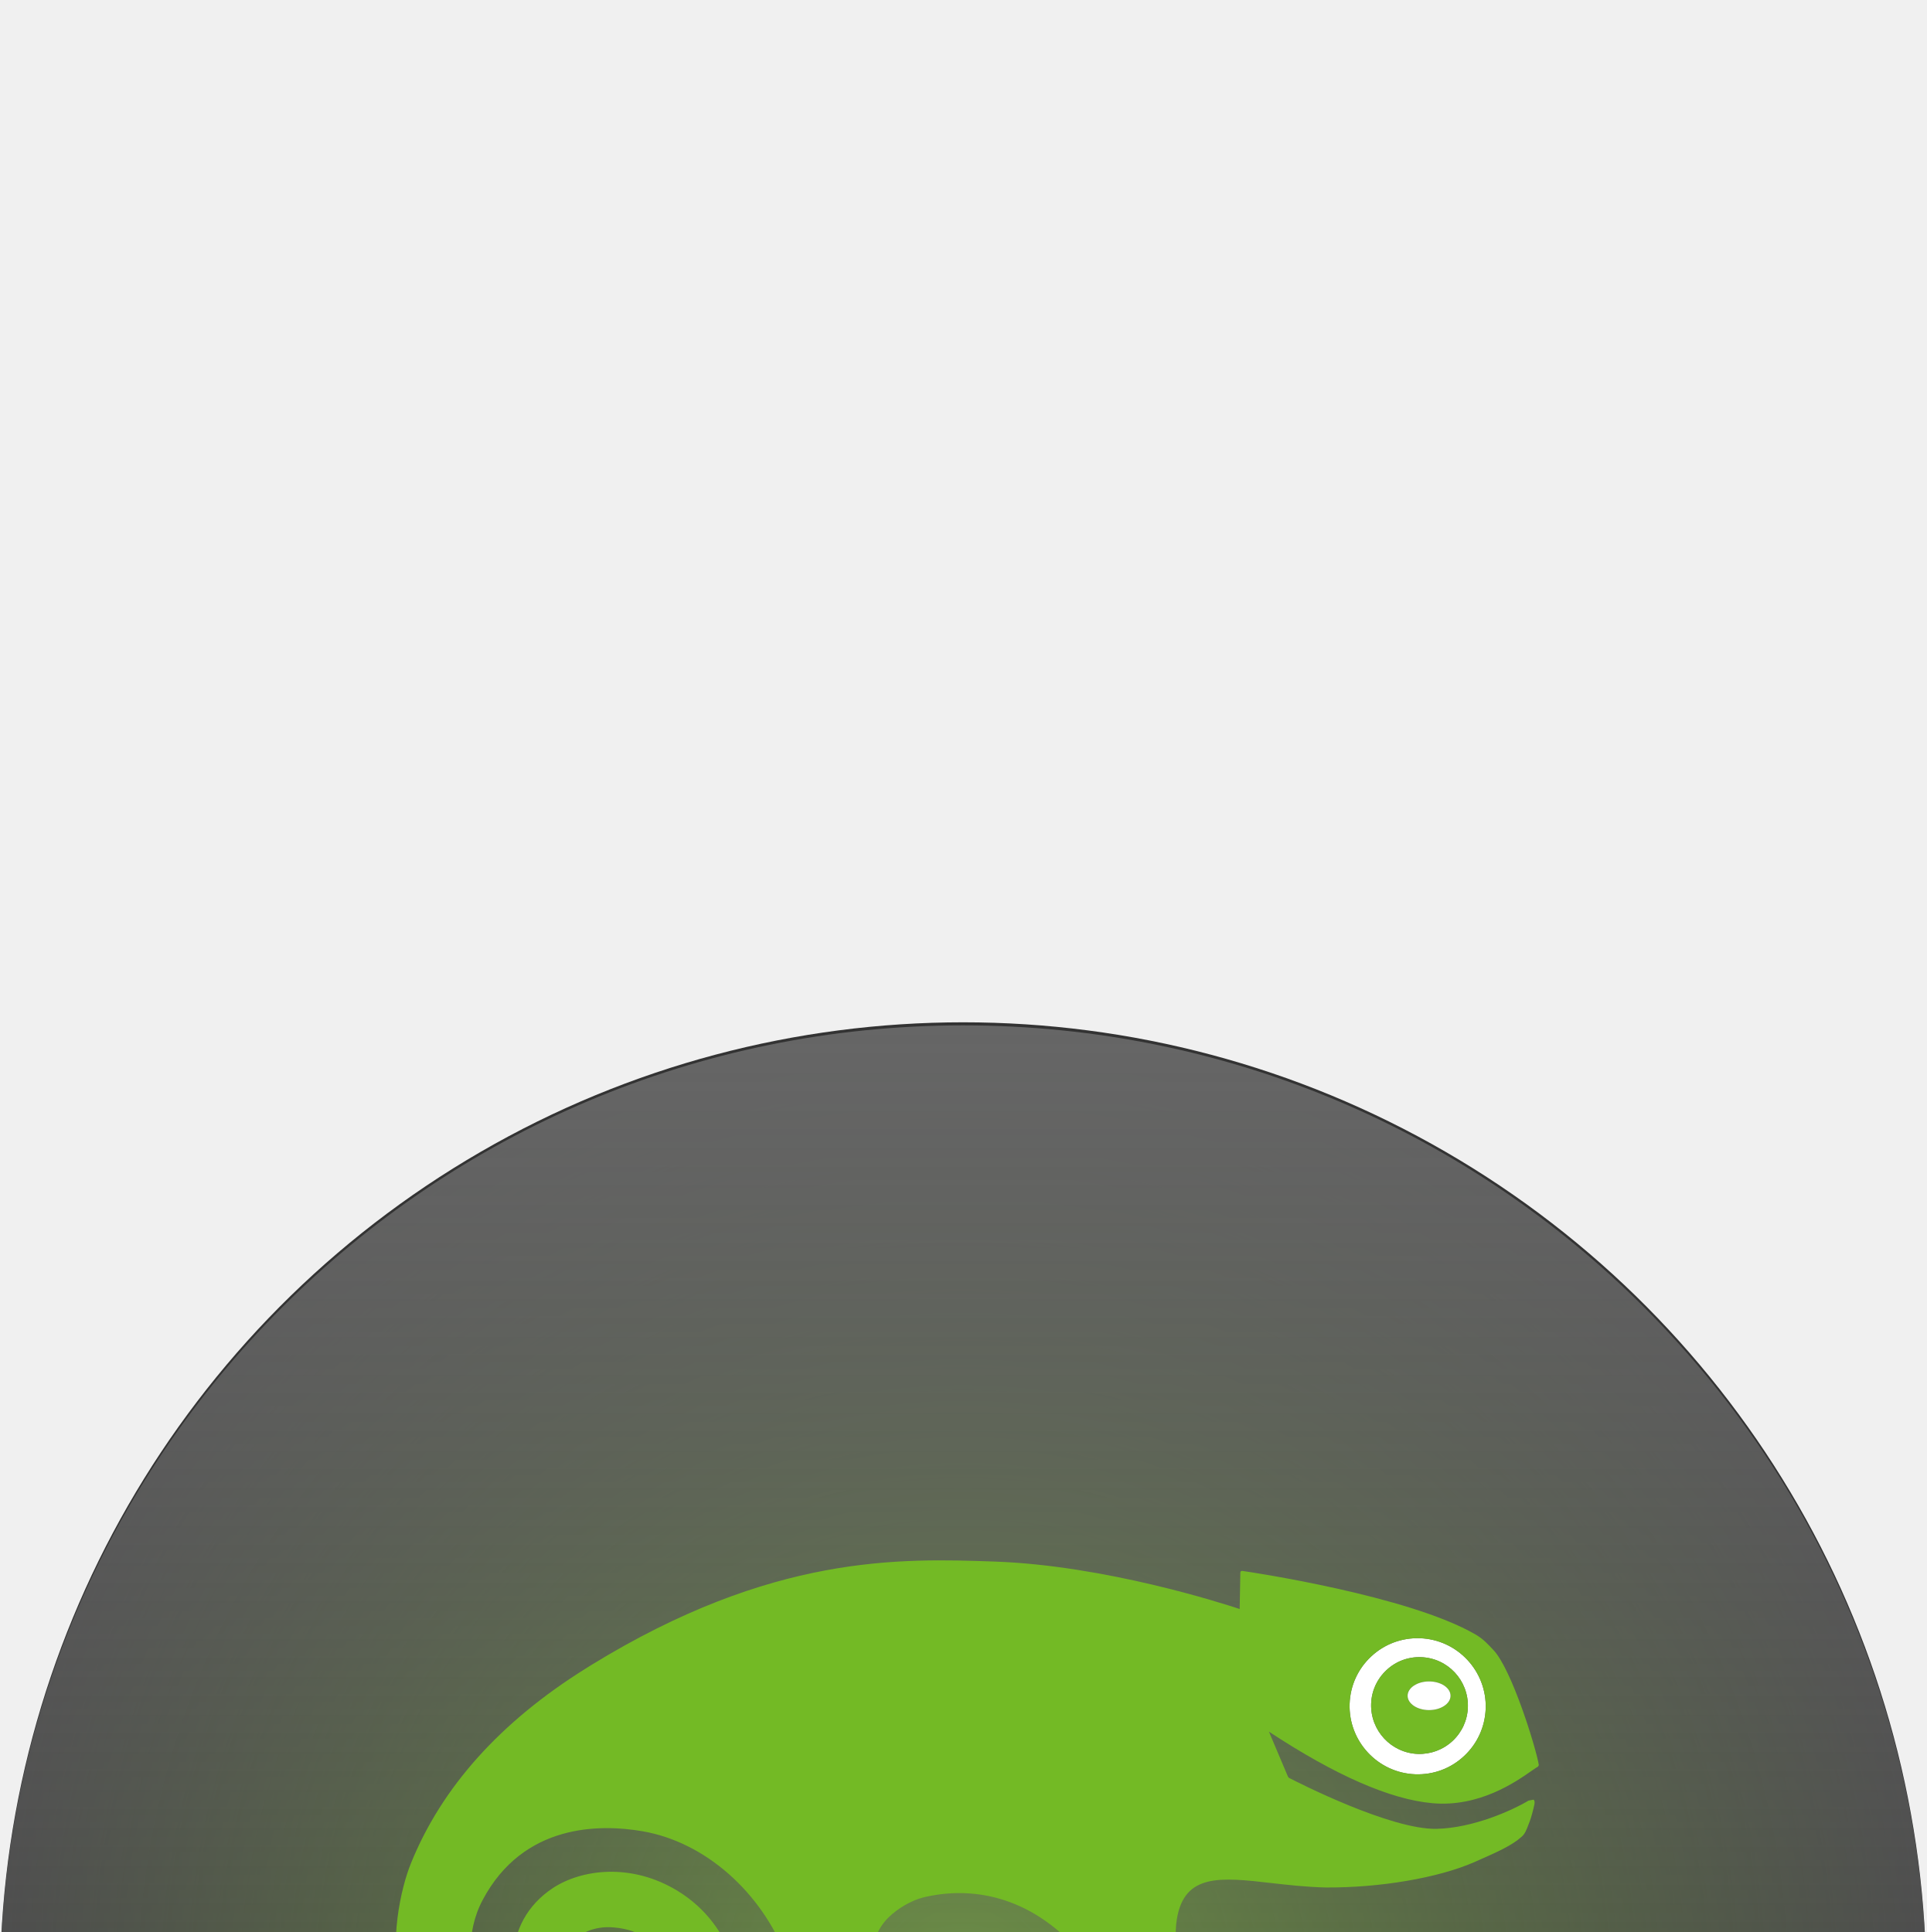
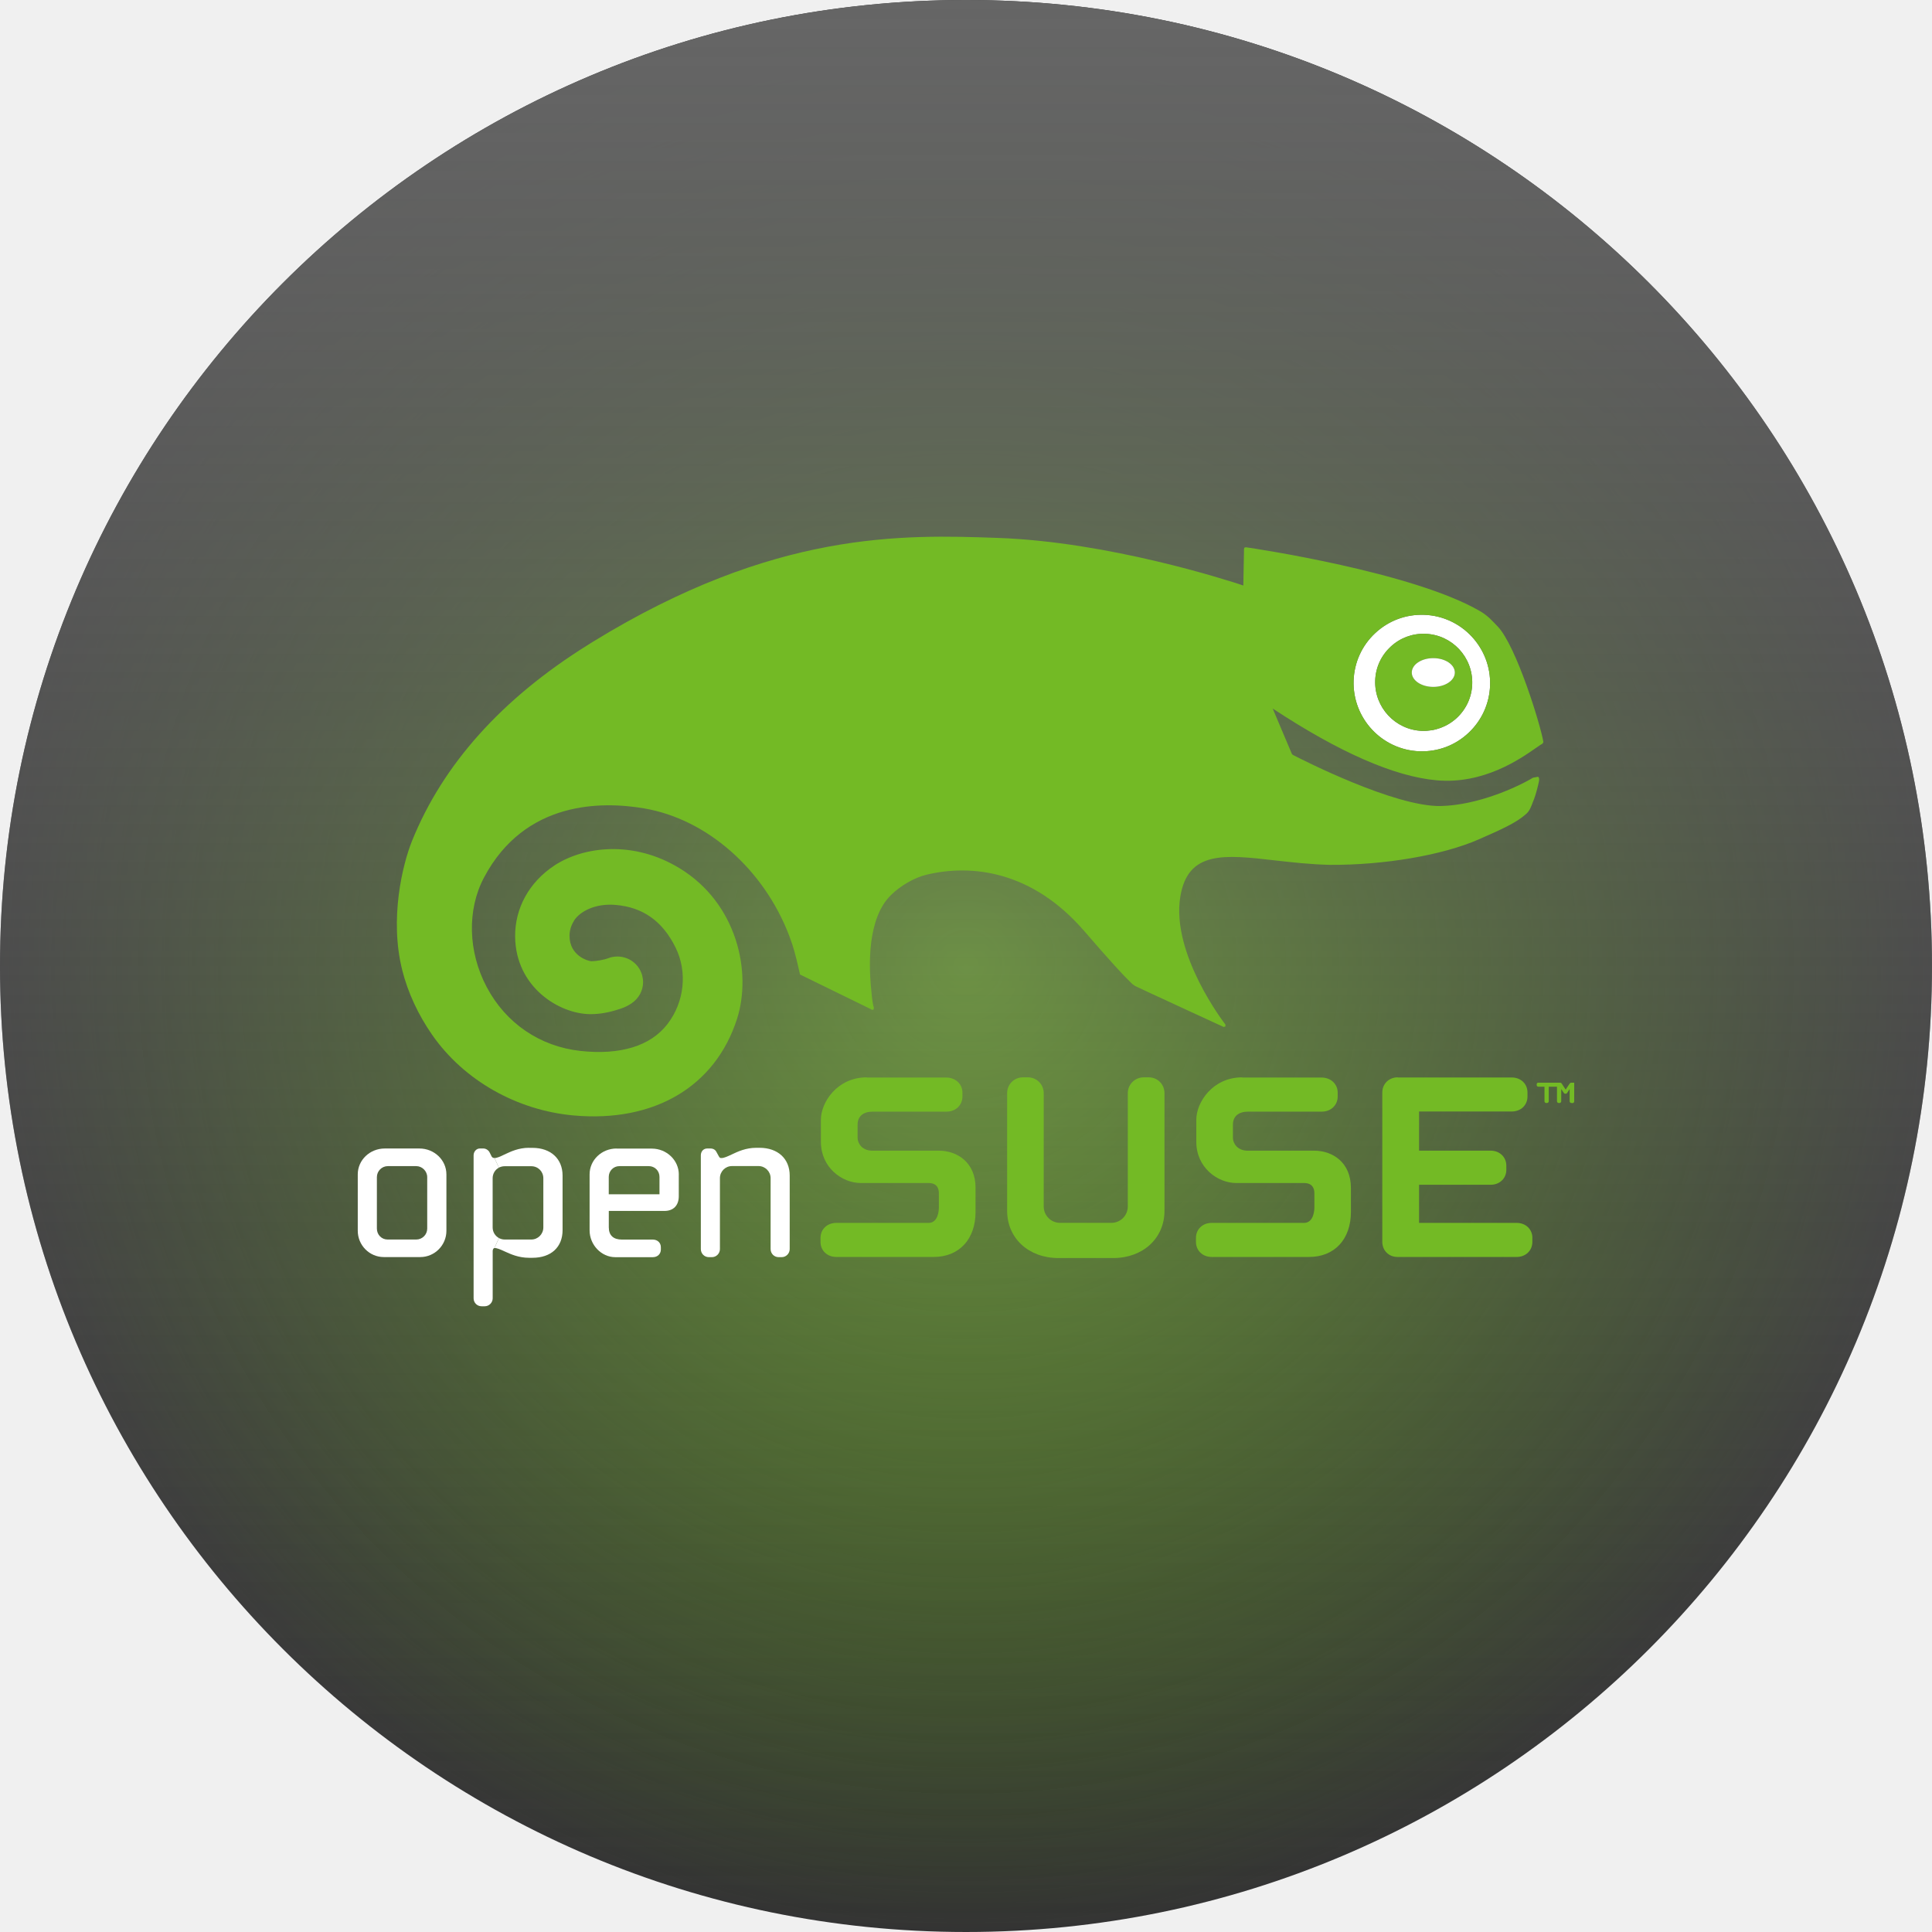
- <svg xmlns="http://www.w3.org/2000/svg" xmlns:ns1="http://www.openswatchbook.org/uri/2009/osb" xmlns:xlink="http://www.w3.org/1999/xlink" id="svg3004" version="1.1" width="100%" height="100%" xml:space="preserve">
+ <svg xmlns="http://www.w3.org/2000/svg" xmlns:ns1="http://www.openswatchbook.org/uri/2009/osb" xmlns:xlink="http://www.w3.org/1999/xlink" id="svg3004" version="1.1" width="270" height="270" xml:space="preserve">
  <defs id="defs3008">
    <linearGradient id="linearGradient4028">
      <stop style="stop-color:#73ba25;stop-opacity:1;" offset="0" id="stop4030" />
      <stop style="stop-color:#73ba25;stop-opacity:0;" offset="1" id="stop4032" />
    </linearGradient>
    <linearGradient id="linearGradient4164">
      <stop style="stop-color:#a80030;stop-opacity:1;" offset="0" id="stop4166" />
      <stop style="stop-color:#a80030;stop-opacity:0;" offset="1" id="stop4168" />
    </linearGradient>
    <linearGradient id="linearGradient5303">
      <stop style="stop-color:#f26711;stop-opacity:1;" offset="0" id="stop5305" />
      <stop style="stop-color:#f26711;stop-opacity:0;" offset="1" id="stop5307" />
    </linearGradient>
    <linearGradient id="linearGradient5267">
      <stop style="stop-color:#666666;stop-opacity:1;" offset="0" id="stop5269" />
      <stop style="stop-color:#666666;stop-opacity:0;" offset="1" id="stop5271" />
    </linearGradient>
    <linearGradient id="linearGradient5251" ns1:paint="solid">
      <stop style="stop-color:#666666;stop-opacity:1;" offset="0" id="stop5253" />
    </linearGradient>
    <linearGradient xlink:href="#linearGradient5267" id="linearGradient5273" x1="-395.365" y1="-212.642" x2="4.763" y2="-212.642" gradientUnits="userSpaceOnUse" />
    <radialGradient xlink:href="#linearGradient5303" id="radialGradient5325" cx="-163.148" cy="-366.263" fx="-163.148" fy="-366.263" r="144.094" gradientTransform="matrix(1,0,0,0.9338842,0,-24.21576)" gradientUnits="userSpaceOnUse" />
    <radialGradient xlink:href="#linearGradient4164" id="radialGradient4170" cx="1447.778" cy="-272.917" fx="1447.778" fy="-272.917" r="223.333" gradientTransform="matrix(1,0,0,0.9751244,0,-6.788974)" gradientUnits="userSpaceOnUse" />
    <radialGradient xlink:href="#linearGradient4164-9" id="radialGradient4170-9" cx="1447.778" cy="-272.917" fx="1447.778" fy="-272.917" r="223.333" gradientTransform="matrix(1,0,0,0.9751244,0,-6.788974)" gradientUnits="userSpaceOnUse" />
    <linearGradient id="linearGradient4164-9">
      <stop style="stop-color:#a80030;stop-opacity:1;" offset="0" id="stop4166-0" />
      <stop style="stop-color:#a80030;stop-opacity:0;" offset="1" id="stop4168-2" />
    </linearGradient>
    <radialGradient r="223.333" fy="-272.917" fx="1447.778" cy="-272.917" cx="1447.778" gradientTransform="matrix(1,0,0,0.9751244,0,-6.788974)" gradientUnits="userSpaceOnUse" id="radialGradient4206" xlink:href="#linearGradient4164-9" />
    <radialGradient xlink:href="#linearGradient4164" id="radialGradient14319" gradientUnits="userSpaceOnUse" gradientTransform="matrix(1,0,0,0.9751244,0,-6.788974)" cx="1447.778" cy="-272.917" fx="1447.778" fy="-272.917" r="223.333" />
    <linearGradient xlink:href="#linearGradient5267" id="linearGradient14321" gradientUnits="userSpaceOnUse" x1="-395.365" y1="-212.642" x2="4.763" y2="-212.642" />
    <linearGradient xlink:href="#linearGradient5267" id="linearGradient14345" gradientUnits="userSpaceOnUse" x1="-395.365" y1="-212.642" x2="4.763" y2="-212.642" />
    <radialGradient xlink:href="#linearGradient4164" id="radialGradient14347" gradientUnits="userSpaceOnUse" gradientTransform="matrix(1,0,0,0.9751244,0,-6.788974)" cx="1447.778" cy="-272.917" fx="1447.778" fy="-272.917" r="223.333" />
    <radialGradient xlink:href="#linearGradient4164" id="radialGradient14931" gradientUnits="userSpaceOnUse" gradientTransform="matrix(1,0,0,0.9751244,0,-6.788974)" cx="1447.778" cy="-272.917" fx="1447.778" fy="-272.917" r="223.333" />
    <linearGradient xlink:href="#linearGradient5267" id="linearGradient14933" gradientUnits="userSpaceOnUse" x1="-395.365" y1="-212.642" x2="4.763" y2="-212.642" />
    <radialGradient xlink:href="#linearGradient4164" id="radialGradient14961" gradientUnits="userSpaceOnUse" gradientTransform="matrix(1,0,0,0.9751244,0,-6.788974)" cx="1447.778" cy="-272.917" fx="1447.778" fy="-272.917" r="223.333" />
    <linearGradient xlink:href="#linearGradient5267" id="linearGradient14963" gradientUnits="userSpaceOnUse" x1="-395.365" y1="-212.642" x2="4.763" y2="-212.642" />
    <linearGradient xlink:href="#linearGradient5267" id="linearGradient14991" gradientUnits="userSpaceOnUse" x1="-395.365" y1="-212.642" x2="4.763" y2="-212.642" />
    <linearGradient xlink:href="#linearGradient5267" id="linearGradient15015" gradientUnits="userSpaceOnUse" x1="-395.365" y1="-212.642" x2="4.763" y2="-212.642" />
    <radialGradient r="125.556" fy="-292.917" fx="-318.889" cy="-292.917" cx="-318.889" gradientTransform="matrix(1,0,0,1.061947,0,18.14526)" gradientUnits="userSpaceOnUse" id="radialGradient3812" xlink:href="#linearGradient3787-8" />
    <linearGradient id="linearGradient3787-8">
      <stop style="stop-color:#000000;stop-opacity:1;" offset="0" id="stop3789-9" />
      <stop style="stop-color:#000000;stop-opacity:0;" offset="1" id="stop3791-4" />
    </linearGradient>
    <linearGradient xlink:href="#linearGradient5267" id="linearGradient3258" gradientUnits="userSpaceOnUse" x1="-395.365" y1="-212.642" x2="4.763" y2="-212.642" />
    <radialGradient xlink:href="#linearGradient4028" id="radialGradient4034" cx="1447.778" cy="-272.917" fx="1447.778" fy="-272.917" r="223.333" gradientTransform="matrix(1,0,0,0.9751244,0,-6.788974)" gradientUnits="userSpaceOnUse" />
    <radialGradient xlink:href="#linearGradient3787-8" id="radialGradient4036" gradientUnits="userSpaceOnUse" gradientTransform="matrix(1,0,0,1.061947,0,18.14526)" cx="-318.889" cy="-292.917" fx="-318.889" fy="-292.917" r="125.556" />
    <radialGradient xlink:href="#linearGradient3787-8" id="radialGradient4104" gradientUnits="userSpaceOnUse" gradientTransform="matrix(1,0,0,1.061947,0,18.14526)" cx="-318.889" cy="-292.917" fx="-318.889" fy="-292.917" r="125.556" />
    <radialGradient xlink:href="#linearGradient4028" id="radialGradient4106" gradientUnits="userSpaceOnUse" gradientTransform="matrix(1,0,0,0.9751244,0,-6.788974)" cx="1447.778" cy="-272.917" fx="1447.778" fy="-272.917" r="223.333" />
    <linearGradient xlink:href="#linearGradient5267" id="linearGradient4108" gradientUnits="userSpaceOnUse" x1="-395.365" y1="-212.642" x2="4.763" y2="-212.642" />
  </defs>
-   <g id="g3012" transform="matrix(1.25,0,0,-1.25,0,413.75)">
-     <g id="g7832">
-       <path transform="matrix(1.08777,0,0,-1.008,253.295,-232.38)" d="m -34.286,-337.679 a 99.286,107.143 0 1 1 -198.571,0 99.286,107.143 0 1 1 198.571,0 z" id="path3219" style="fill:#333333;fill-opacity:1;fill-rule:nonzero;stroke:none" />
+   <g id="g3012" transform="matrix(1.25,0,0,-1.25,0,-368.6122)">
+     <g id="g7832" transform="translate(4.1575608e-6,-510.8897)">
+       <path transform="matrix(1.08777,0,0,-1.008,253.295,-232.38)" d="m -34.286,-337.679 c 0,59.173 -44.452,107.143 -99.286,107.143 -54.834,0 -99.286,-47.969 -99.286,-107.143 0,-59.173 44.452,-107.143 99.286,-107.143 54.834,0 99.286,47.969 99.286,107.143 z" id="path3219" style="fill:#333333;fill-opacity:1;fill-rule:nonzero;stroke:none" />
      <g id="g4084">
        <path style="opacity:0.75;fill:url(#radialGradient4104);fill-opacity:1;fill-rule:evenodd;stroke:none" id="path5277-0" d="m -193.333,-292.917 c 0,73.638 -56.213,133.333 -125.556,133.333 -69.342,0 -125.556,-59.695 -125.556,-133.333 0,-73.638 56.213,-133.333 125.556,-133.333 69.342,0 125.556,59.695 125.556,133.333 z" transform="matrix(0,0.860177,0.81,0,345.2625,382.3009)" />
        <path style="fill:url(#radialGradient4106);fill-opacity:1;fill-rule:nonzero;stroke:none" id="path4162" d="m 1671.111,-272.917 c 0,120.275 -99.99,217.778 -223.333,217.778 -123.344,0 -223.333,-97.502 -223.333,-217.778 0,-120.275 99.99,-217.778 223.333,-217.778 123.344,0 223.333,97.502 223.333,217.778 z" transform="matrix(0.4835821,0,0,-0.4959184,-592.1194,-27.34439)" />
        <path style="fill:url(#linearGradient4108);fill-opacity:1;fill-rule:evenodd;stroke:none" id="path3806" d="m 4.763,-212.642 c 0,102.6 -89.572,185.774 -200.064,185.774 -110.493,0 -200.064,-83.174 -200.064,-185.774 0,-102.6 89.572,-185.774 200.064,-185.774 110.493,0 200.064,83.174 200.064,185.774 z" transform="matrix(0,-0.5398262,-0.5813513,0,-15.61974,2.571423)" />
        <g id="g4068" transform="matrix(1.000006,0,0,1.000006,-1525.724,-292.3309)">
          <path id="path3135" d="m 1700.263,385.204 c 0,-0.104 -0.088,-0.192 -0.197,-0.192 h -0.088 c -0.104,0 -0.192,0.088 -0.192,0.192 v 1.631 h -0.92 v -1.631 c 0,-0.104 -0.093,-0.192 -0.203,-0.192 h -0.082 c -0.104,0 -0.192,0.088 -0.192,0.192 v 1.631 h -0.69 c -0.099,0 -0.181,0.071 -0.181,0.181 v 0.093 c 0,0.11 0.082,0.175 0.181,0.175 h 2.414 c 0.093,0 0.159,-0.033 0.192,-0.088 l 0.454,-0.684 0.455,0.684 c 0.038,0.049 0.093,0.088 0.192,0.088 h 0.307 v -2.097 c 0,-0.099 -0.093,-0.192 -0.203,-0.192 l -0.027,0.016 h -0.088 c -0.104,0 -0.192,0.088 -0.192,0.192 v 1.369 l -0.301,-0.46 c -0.033,-0.044 -0.093,-0.066 -0.148,-0.066 h -0.033 c -0.055,0 -0.12,0.022 -0.153,0.066 l -0.307,0.46 v -1.368 z" style="fill:#73ba25" />
          <path id="path3137" d="m 1697.033,369.928 v -0.443 c 0,-0.975 -0.74,-1.686 -1.764,-1.686 h -13.32 c -0.969,0 -1.692,0.728 -1.692,1.686 v 16.71 c 0,0.964 0.75,1.686 1.725,1.686 l 0.01,-0.016 h 12.729 c 1.024,0 1.768,-0.706 1.768,-1.68 v -0.444 c 0,-0.974 -0.745,-1.68 -1.768,-1.68 0,0 -9.866,0 -10.353,0 0,-0.439 0,-3.942 0,-4.375 0.488,0 7.988,0 7.988,0 1.024,0 1.768,-0.718 1.768,-1.692 v -0.439 c 0,-0.98 -0.745,-1.686 -1.768,-1.686 0,0 -7.5,0 -7.988,0 0,-0.439 0,-3.827 0,-4.26 0.488,0 10.906,0 10.906,0 1.029,-5.5e-4 1.763,-0.718 1.763,-1.681 z" style="fill:#73ba25" />
          <path id="path3139" d="m 1684.938,439.592 c 4.21,-0.148 7.512,-3.696 7.369,-7.9 -0.077,-2.037 -0.93,-3.92 -2.42,-5.311 -1.489,-1.396 -3.427,-2.119 -5.475,-2.048 -4.205,0.153 -7.5,3.696 -7.363,7.9 0.071,2.037 0.925,3.926 2.42,5.316 1.489,1.391 3.432,2.113 5.469,2.042 z m 5.371,-7.742 c 0.099,2.995 -2.245,5.513 -5.24,5.617 -1.45,0.055 -2.831,-0.46 -3.887,-1.451 -1.057,-0.986 -1.676,-2.327 -1.72,-3.778 -0.099,-2.995 2.245,-5.513 5.235,-5.623 1.456,-0.044 2.836,0.471 3.898,1.456 1.057,0.991 1.67,2.332 1.714,3.778 z" style="fill:#ffffff" />
          <path id="path3141" d="m 1685.07,437.468 c 2.995,-0.104 5.338,-2.623 5.24,-5.617 -0.044,-1.445 -0.657,-2.787 -1.714,-3.778 -1.062,-0.986 -2.442,-1.5 -3.898,-1.456 -2.989,0.11 -5.333,2.628 -5.235,5.623 0.044,1.451 0.662,2.792 1.72,3.778 1.057,0.991 2.436,1.506 3.887,1.451 z m 3.296,-4.331 c 0,0.892 -1.079,1.61 -2.409,1.61 -1.33,0 -2.404,-0.717 -2.404,-1.61 0,-0.881 1.073,-1.604 2.404,-1.604 1.33,0 2.409,0.723 2.409,1.604 z" style="fill:#73ba25" />
          <path id="path3143" d="m 1685.957,434.747 c 1.33,0 2.409,-0.717 2.409,-1.61 0,-0.881 -1.079,-1.604 -2.409,-1.604 -1.33,0 -2.404,0.723 -2.404,1.604 0,0.892 1.073,1.61 2.404,1.61 z" style="fill:#ffffff" />
          <path id="path3145" d="m 1676.748,375.518 v -2.677 c 0,-3.067 -1.829,-5.042 -4.681,-5.042 h -10.879 c -1.024,0 -1.763,0.717 -1.763,1.686 v 0.443 c 0,0.97 0.739,1.681 1.763,1.681 h 10.321 c 1.122,0 1.155,1.538 1.155,1.708 v 1.604 c 0,0.526 -0.208,1.144 -1.155,1.144 h -7.562 c -2.152,0 -4.484,1.763 -4.484,4.604 v 2.48 c 0,1.938 1.829,4.73 5.124,4.73 v -0.022 h 8.881 c 1.035,0 1.801,-0.728 1.801,-1.681 v -0.443 c 0,-0.964 -0.762,-1.686 -1.764,-1.686 h -8.245 c -1.084,0 -1.703,-0.531 -1.703,-1.462 v -1.473 c 0,-0.602 0.504,-1.428 1.627,-1.428 h 7.446 c 2.053,-5.5e-4 4.117,-1.293 4.117,-4.167 z" style="fill:#73ba25" />
          <path id="path3147" d="m 1654.141,387.881 c 0.992,0 1.764,-0.777 1.764,-1.768 v -13.156 c 0,-3.061 -2.404,-5.278 -5.721,-5.278 h -6.149 c -3.318,0 -5.721,2.218 -5.721,5.278 v 13.156 c 0,0.991 0.783,1.768 1.763,1.768 h 0.558 c 0.986,0 1.768,-0.794 1.768,-1.768 v -12.67 c 0,-1.013 0.816,-1.829 1.823,-1.829 h 5.754 c 1.002,0 1.823,0.816 1.823,1.829 v 12.669 c 0,0.974 0.794,1.768 1.768,1.768 h 0.012 0.557 z" style="fill:#73ba25" />
          <path id="path3149" d="m 1634.782,375.518 v -2.677 c 0,-3.067 -1.84,-5.042 -4.681,-5.042 h -10.884 c -1.029,0 -1.768,0.717 -1.768,1.686 v 0.443 c 0,0.97 0.745,1.681 1.768,1.681 h 10.32 c 1.117,0 1.144,1.538 1.144,1.708 v 1.604 c 0,0.526 -0.197,1.144 -1.144,1.144 h -7.561 c -2.163,0 -4.484,1.763 -4.484,4.604 v 2.48 c 0,1.938 1.823,4.73 5.125,4.73 l 0.011,-0.022 h 8.886 c 1.029,0 1.801,-0.728 1.801,-1.681 v -0.443 c 0,-0.964 -0.761,-1.686 -1.768,-1.686 h -8.245 c -1.09,0 -1.708,-0.531 -1.708,-1.462 v -1.473 c 0,-0.602 0.504,-1.428 1.626,-1.428 h 7.441 c 2.053,-5.5e-4 4.123,-1.293 4.123,-4.167 z" style="fill:#73ba25" />
          <path id="path3151" d="m 1697.115,421.382 0.559,0.104 c 0.153,-0.12 0.131,-0.367 0.082,-0.586 -0.103,-0.509 -0.35,-1.434 -0.52,-1.872 l -0.142,-0.361 c -0.197,-0.537 -0.394,-1.046 -0.772,-1.352 -1.04,-0.947 -2.704,-1.703 -5.31,-2.842 -4.03,-1.763 -10.561,-2.874 -16.628,-2.836 -2.174,0.049 -4.277,0.29 -6.122,0.498 -5.65,0.646 -9.734,1.106 -10.583,-4.03 -1.073,-6.439 4.983,-14.257 5.043,-14.328 l -0.01,-0.214 -0.197,-0.049 c 0,0 -9.652,4.446 -9.889,4.577 l -0.307,0.218 -0.246,0.236 c -0.728,0.7 -2.19,2.272 -5.157,5.71 -5.754,6.652 -12.489,7.528 -17.679,6.263 -1.265,-0.301 -2.874,-1.226 -3.92,-2.267 -2.71,-2.672 -2.404,-8.054 -2.25,-10.014 0.181,-2.217 0.296,-2.382 0.345,-2.562 l -0.033,-0.224 -0.192,-0.022 -0.11,0.077 -7.917,3.871 -0.301,1.292 c -0.203,0.854 -0.438,1.801 -0.887,2.989 -2.831,7.462 -9.193,13.074 -16.201,14.284 -4.736,0.816 -13.37,0.909 -17.942,-7.72 -1.911,-3.603 -1.796,-8.295 0.301,-12.248 2.135,-4.047 5.951,-6.641 10.468,-7.139 4.479,-0.488 7.846,0.547 9.735,2.995 1.905,2.469 2.261,5.831 0.909,8.568 -1.451,2.94 -3.641,4.5 -6.685,4.757 -2.316,0.208 -4.035,-0.756 -4.654,-1.741 -0.181,-0.307 -0.509,-0.877 -0.515,-1.686 v -0.027 c 0,-2.206 2.02,-2.809 2.431,-2.837 0.126,0 0.734,0.016 1.538,0.219 l 0.389,0.125 0.268,0.094 0.197,0.038 c 1.467,0.268 2.88,-0.597 3.291,-2.026 0.071,-0.262 0.11,-0.526 0.11,-0.788 0,-0.947 -0.482,-1.829 -1.281,-2.365 l 0.033,0.011 -0.088,-0.049 -0.131,-0.082 c -0.422,-0.268 -0.81,-0.416 -1.221,-0.542 -1.15,-0.377 -2.168,-0.553 -3.192,-0.553 -3.493,0.005 -8.36,3.011 -8.426,8.656 -0.033,3.186 1.566,6.088 4.38,7.955 3.241,2.141 8.842,2.869 14.038,-0.318 6.395,-3.915 8.065,-11.579 6.395,-16.808 -2.425,-7.572 -9.247,-11.618 -18.254,-10.813 -6.378,0.569 -12.302,3.937 -15.828,9.006 -1.566,2.245 -2.727,4.747 -3.351,7.243 -1.44,5.71 0.016,11.777 1.101,14.465 3.449,8.546 10.052,15.899 19.606,21.862 l 0.602,0.378 c 20.323,12.489 34.706,11.985 45.235,11.619 12.418,-0.433 25.661,-4.714 27.49,-5.322 0.01,0.411 0.077,4.112 0.077,4.112 l 0.055,0.126 0.142,0.038 c 0.833,-0.115 18.675,-2.765 26.193,-7.145 0.93,-0.547 1.39,-1.117 1.966,-1.708 2.075,-2.146 4.824,-11.087 5.114,-12.932 l -0.11,-0.186 c -0.11,-0.038 -0.367,-0.23 -0.712,-0.46 -1.752,-1.226 -5.853,-4.095 -11.109,-3.624 -4.725,0.416 -10.895,3.126 -18.336,8.026 0.329,-0.772 1.878,-4.44 2.141,-5.059 l 0.099,-0.12 c 1.079,-0.558 11.416,-5.825 16.546,-5.721 4.138,0.082 8.556,2.102 10.324,3.165 z m -4.807,10.309 c 0.143,4.205 -3.159,7.753 -7.369,7.9 -2.037,0.071 -3.98,-0.652 -5.469,-2.042 -1.495,-1.391 -2.349,-3.28 -2.42,-5.316 -0.137,-4.205 3.159,-7.747 7.363,-7.9 2.048,-0.071 3.986,0.652 5.475,2.048 1.489,1.391 2.343,3.274 2.42,5.311 z" style="fill:#73ba25" />
          <path id="path3153" d="m 1607.5,379.247 c 0.712,0.339 1.599,0.756 2.77,0.756 h 0.361 c 2.048,0 3.373,-1.221 3.373,-3.099 v -8.223 c 0,-0.498 -0.405,-0.903 -0.892,-0.903 h -0.35 c -0.498,0 -0.892,0.405 -0.892,0.903 v 7.928 c 0,0.745 -0.608,1.352 -1.347,1.352 h -2.973 c -0.745,0 -1.347,-0.607 -1.347,-1.352 v -7.928 c 0,-0.498 -0.405,-0.903 -0.892,-0.903 h -0.35 c -0.498,0 -0.892,0.405 -0.892,0.903 v 10.479 c 0,0.448 0.301,0.766 0.717,0.766 h 0.345 c 0.329,0 0.569,-0.142 0.701,-0.422 l 0.246,-0.449 c 0.104,-0.186 0.159,-0.197 0.296,-0.197 0.307,0 0.684,0.186 1.128,0.389 z" style="fill:#ffffff;fill-opacity:1" />
          <path id="path3155" d="M 1601.603,377.018 V 374.593 c 0,-1.035 -0.602,-1.649 -1.599,-1.649 0,0 -5.946,0 -6.225,0 0,-0.252 0,-1.829 0,-1.829 0,-0.903 0.509,-1.374 1.478,-1.374 h 3.449 c 0.515,0 0.892,-0.356 0.892,-0.843 v -0.274 c 0,-0.493 -0.378,-0.849 -0.892,-0.849 h -4.205 c -1.555,0 -2.869,1.38 -2.869,3 v 6.259 c 0,1.599 1.352,2.89 3.017,2.89 l 0.01,-0.011 h 3.926 c 1.664,5.5e-4 3.022,-1.303 3.022,-2.896 z m -2.157,-2.212 c 0,0.252 0,1.944 0,1.944 0,0.679 -0.526,1.205 -1.199,1.205 h -3.274 c -0.679,0 -1.199,-0.537 -1.199,-1.205 0,0 0,-1.692 0,-1.944 0.263,0 5.409,0 5.672,0 z" style="fill:#ffffff;fill-opacity:1" />
          <path id="path3157" d="m 1580.793,371.1 c 0,-0.514 0.285,-0.958 0.706,-1.188 l -0.504,-1.111 c -0.093,0 -0.197,-0.165 -0.197,-0.318 v -5.305 c 0,-0.487 -0.4,-0.892 -0.892,-0.892 h -0.35 c -0.504,0 -0.892,0.4 -0.892,0.892 v 15.982 c 0,0.426 0.318,0.766 0.695,0.766 h 0.4 c 0.339,0 0.613,-0.262 0.673,-0.399 l 0.263,-0.52 c 0.066,-0.093 0.181,-0.148 0.301,-0.148 l 0.498,-1.073 c -0.421,-0.224 -0.701,-0.668 -0.701,-1.189 v -5.497 z" style="fill:#ffffff;fill-opacity:1" />
          <path id="path3159" d="m 1585.238,379.997 c 2.053,0 3.373,-1.22 3.373,-3.098 v -6.1 c 0,-1.91 -1.292,-3.093 -3.373,-3.093 h -0.367 c -1.177,0 -2.064,0.405 -2.77,0.728 -0.438,0.202 -0.81,0.367 -1.106,0.367 l 0.504,1.111 c 0.192,-0.103 0.411,-0.164 0.641,-0.164 h 2.973 c 0.75,0 1.347,0.608 1.347,1.352 v 5.497 c 0,0.756 -0.591,1.347 -1.347,1.347 h -2.973 c -0.235,0 -0.454,-0.06 -0.646,-0.158 l -0.498,1.073 c 0.296,0 0.668,0.175 1.095,0.383 0.717,0.339 1.599,0.762 2.776,0.762 v -0.006 h 0.372 z" style="fill:#ffffff;fill-opacity:1" />
          <path id="path3161" d="m 1575.624,377.035 v -6.308 c 0,-1.621 -1.314,-2.94 -2.924,-2.94 h -4.074 c -1.604,0 -2.913,1.319 -2.913,2.94 v 6.308 c 0,1.599 1.352,2.89 3.017,2.89 h 3.876 c 1.664,5.5e-4 3.017,-1.297 3.017,-2.89 z m -2.146,-6.061 v 5.749 c 0,0.668 -0.564,1.232 -1.226,1.232 h -3.175 c -0.673,0 -1.226,-0.553 -1.226,-1.232 v -5.749 c 0,-0.69 0.526,-1.226 1.199,-1.226 h 3.203 c 0.679,0 1.226,0.553 1.226,1.226 z" style="fill:#ffffff;fill-opacity:1" />
        </g>
      </g>
    </g>
  </g>
</svg>
